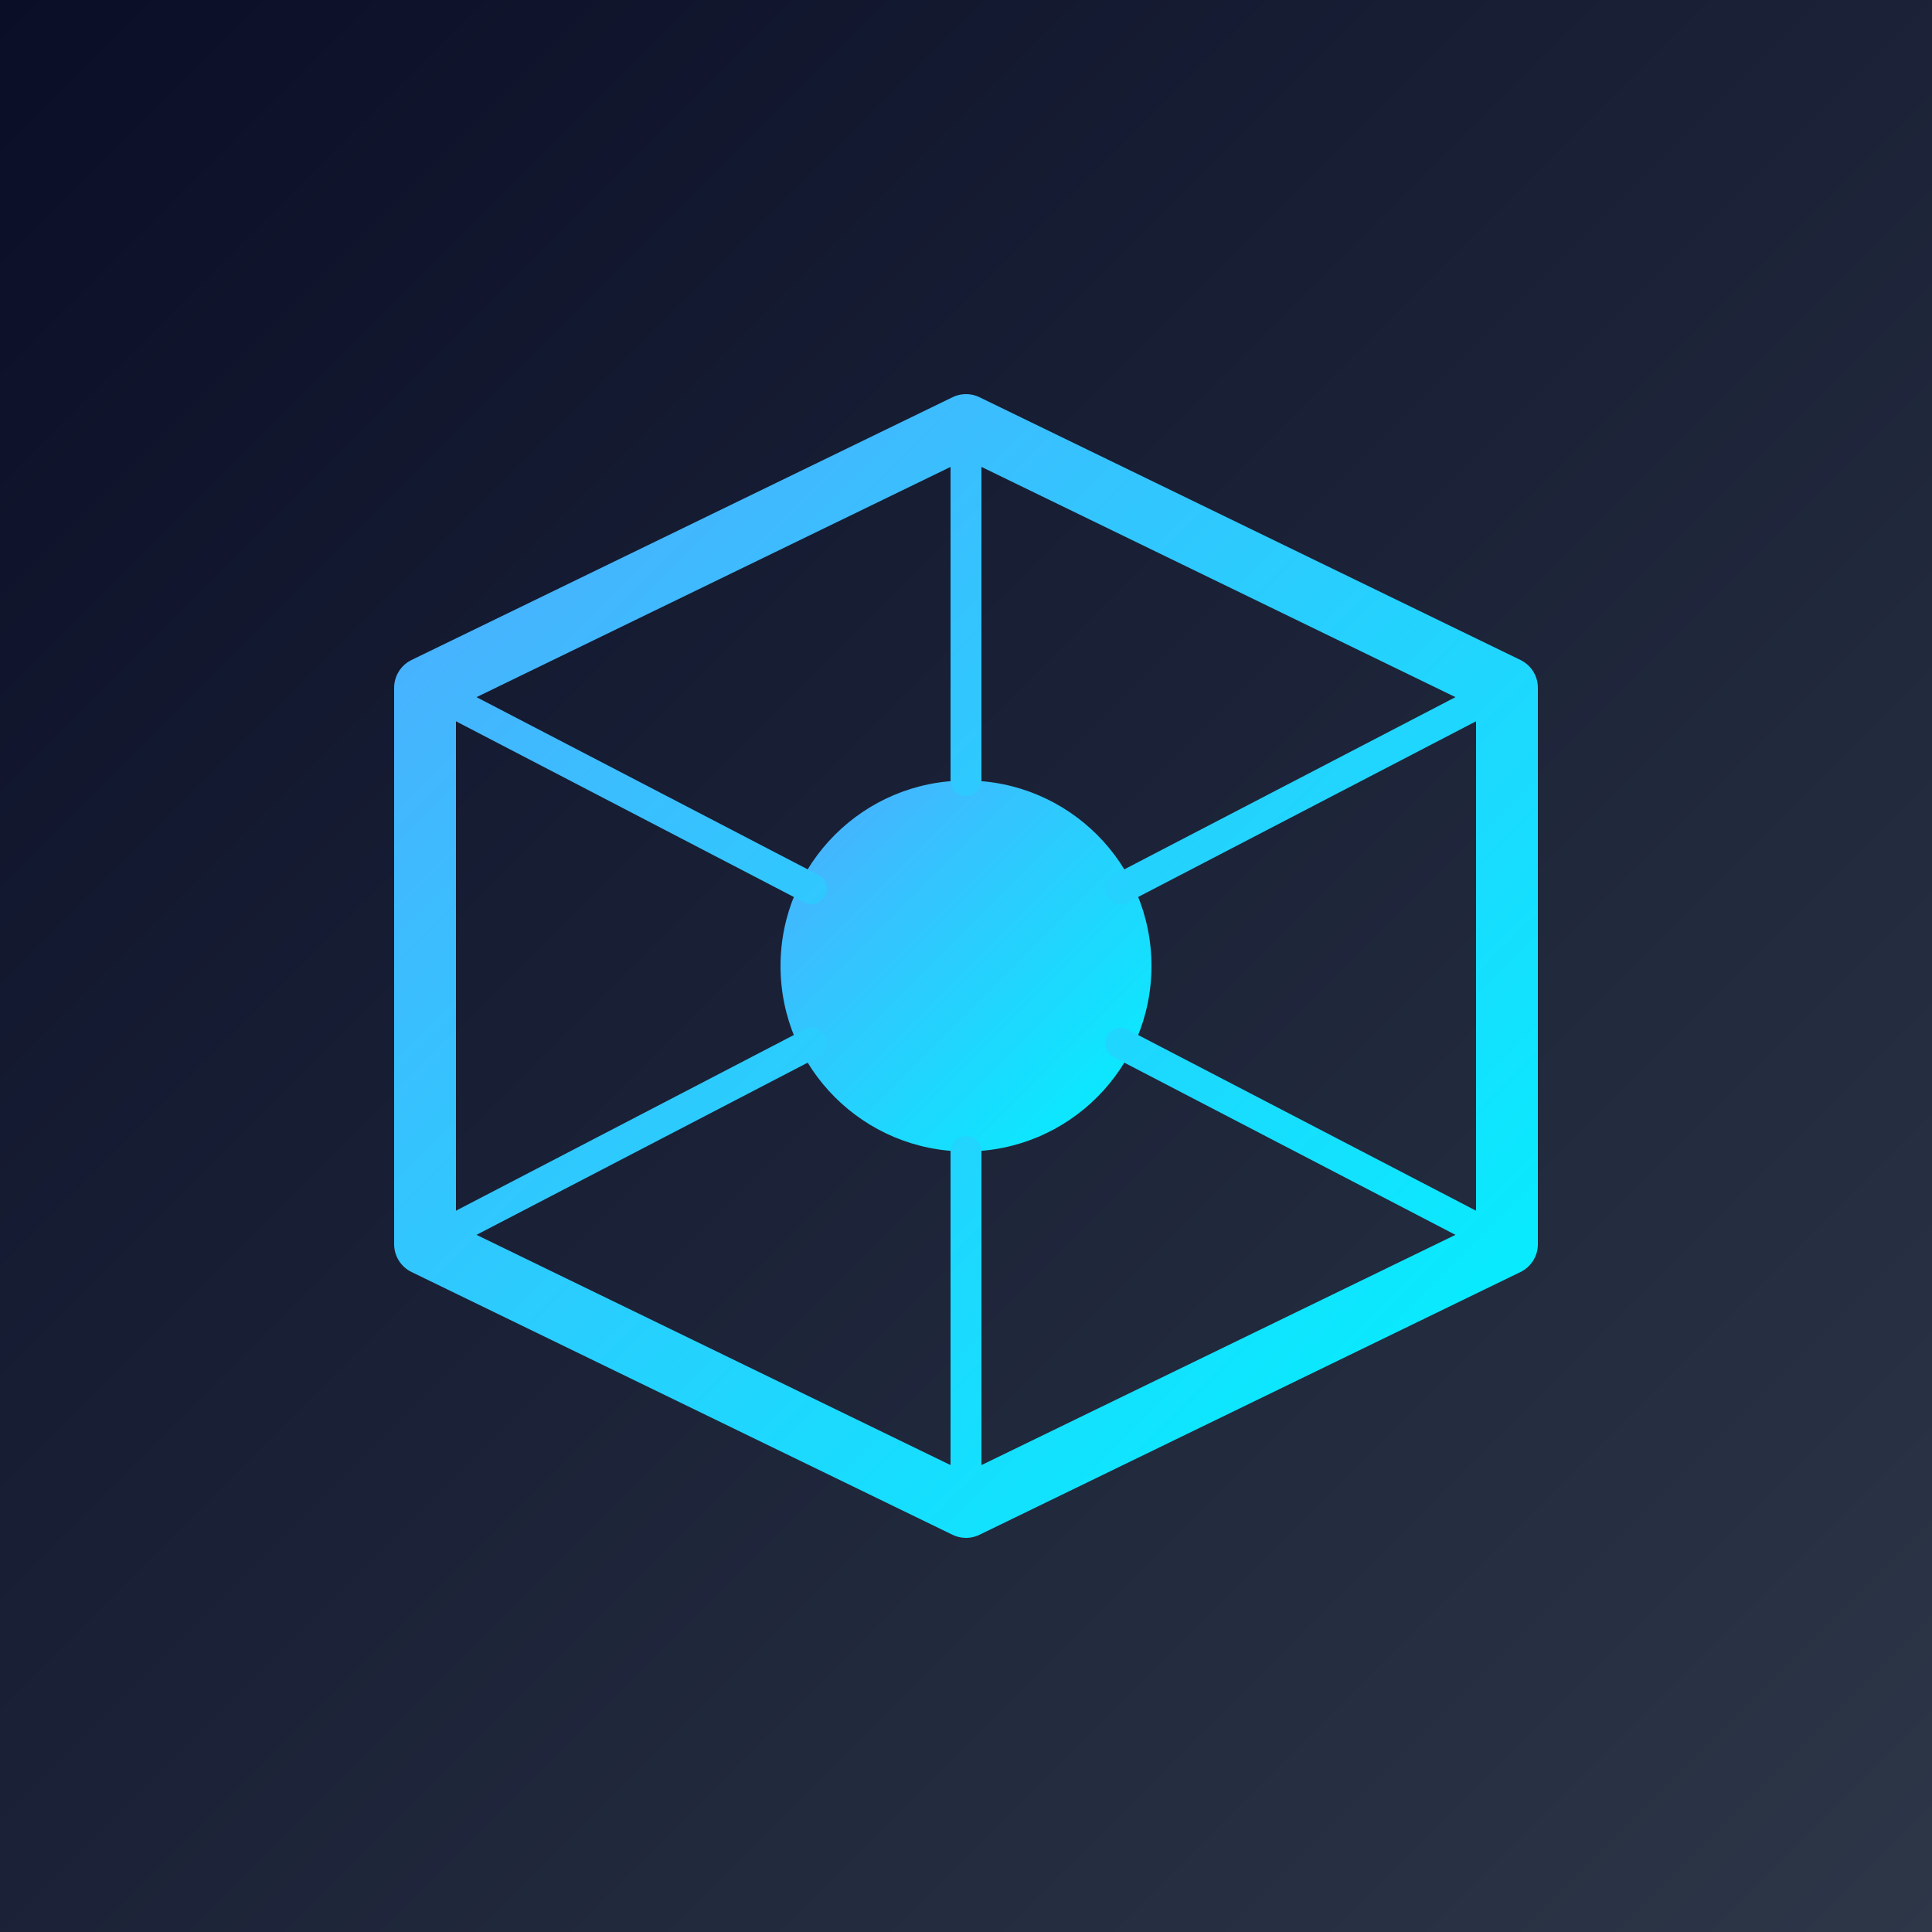
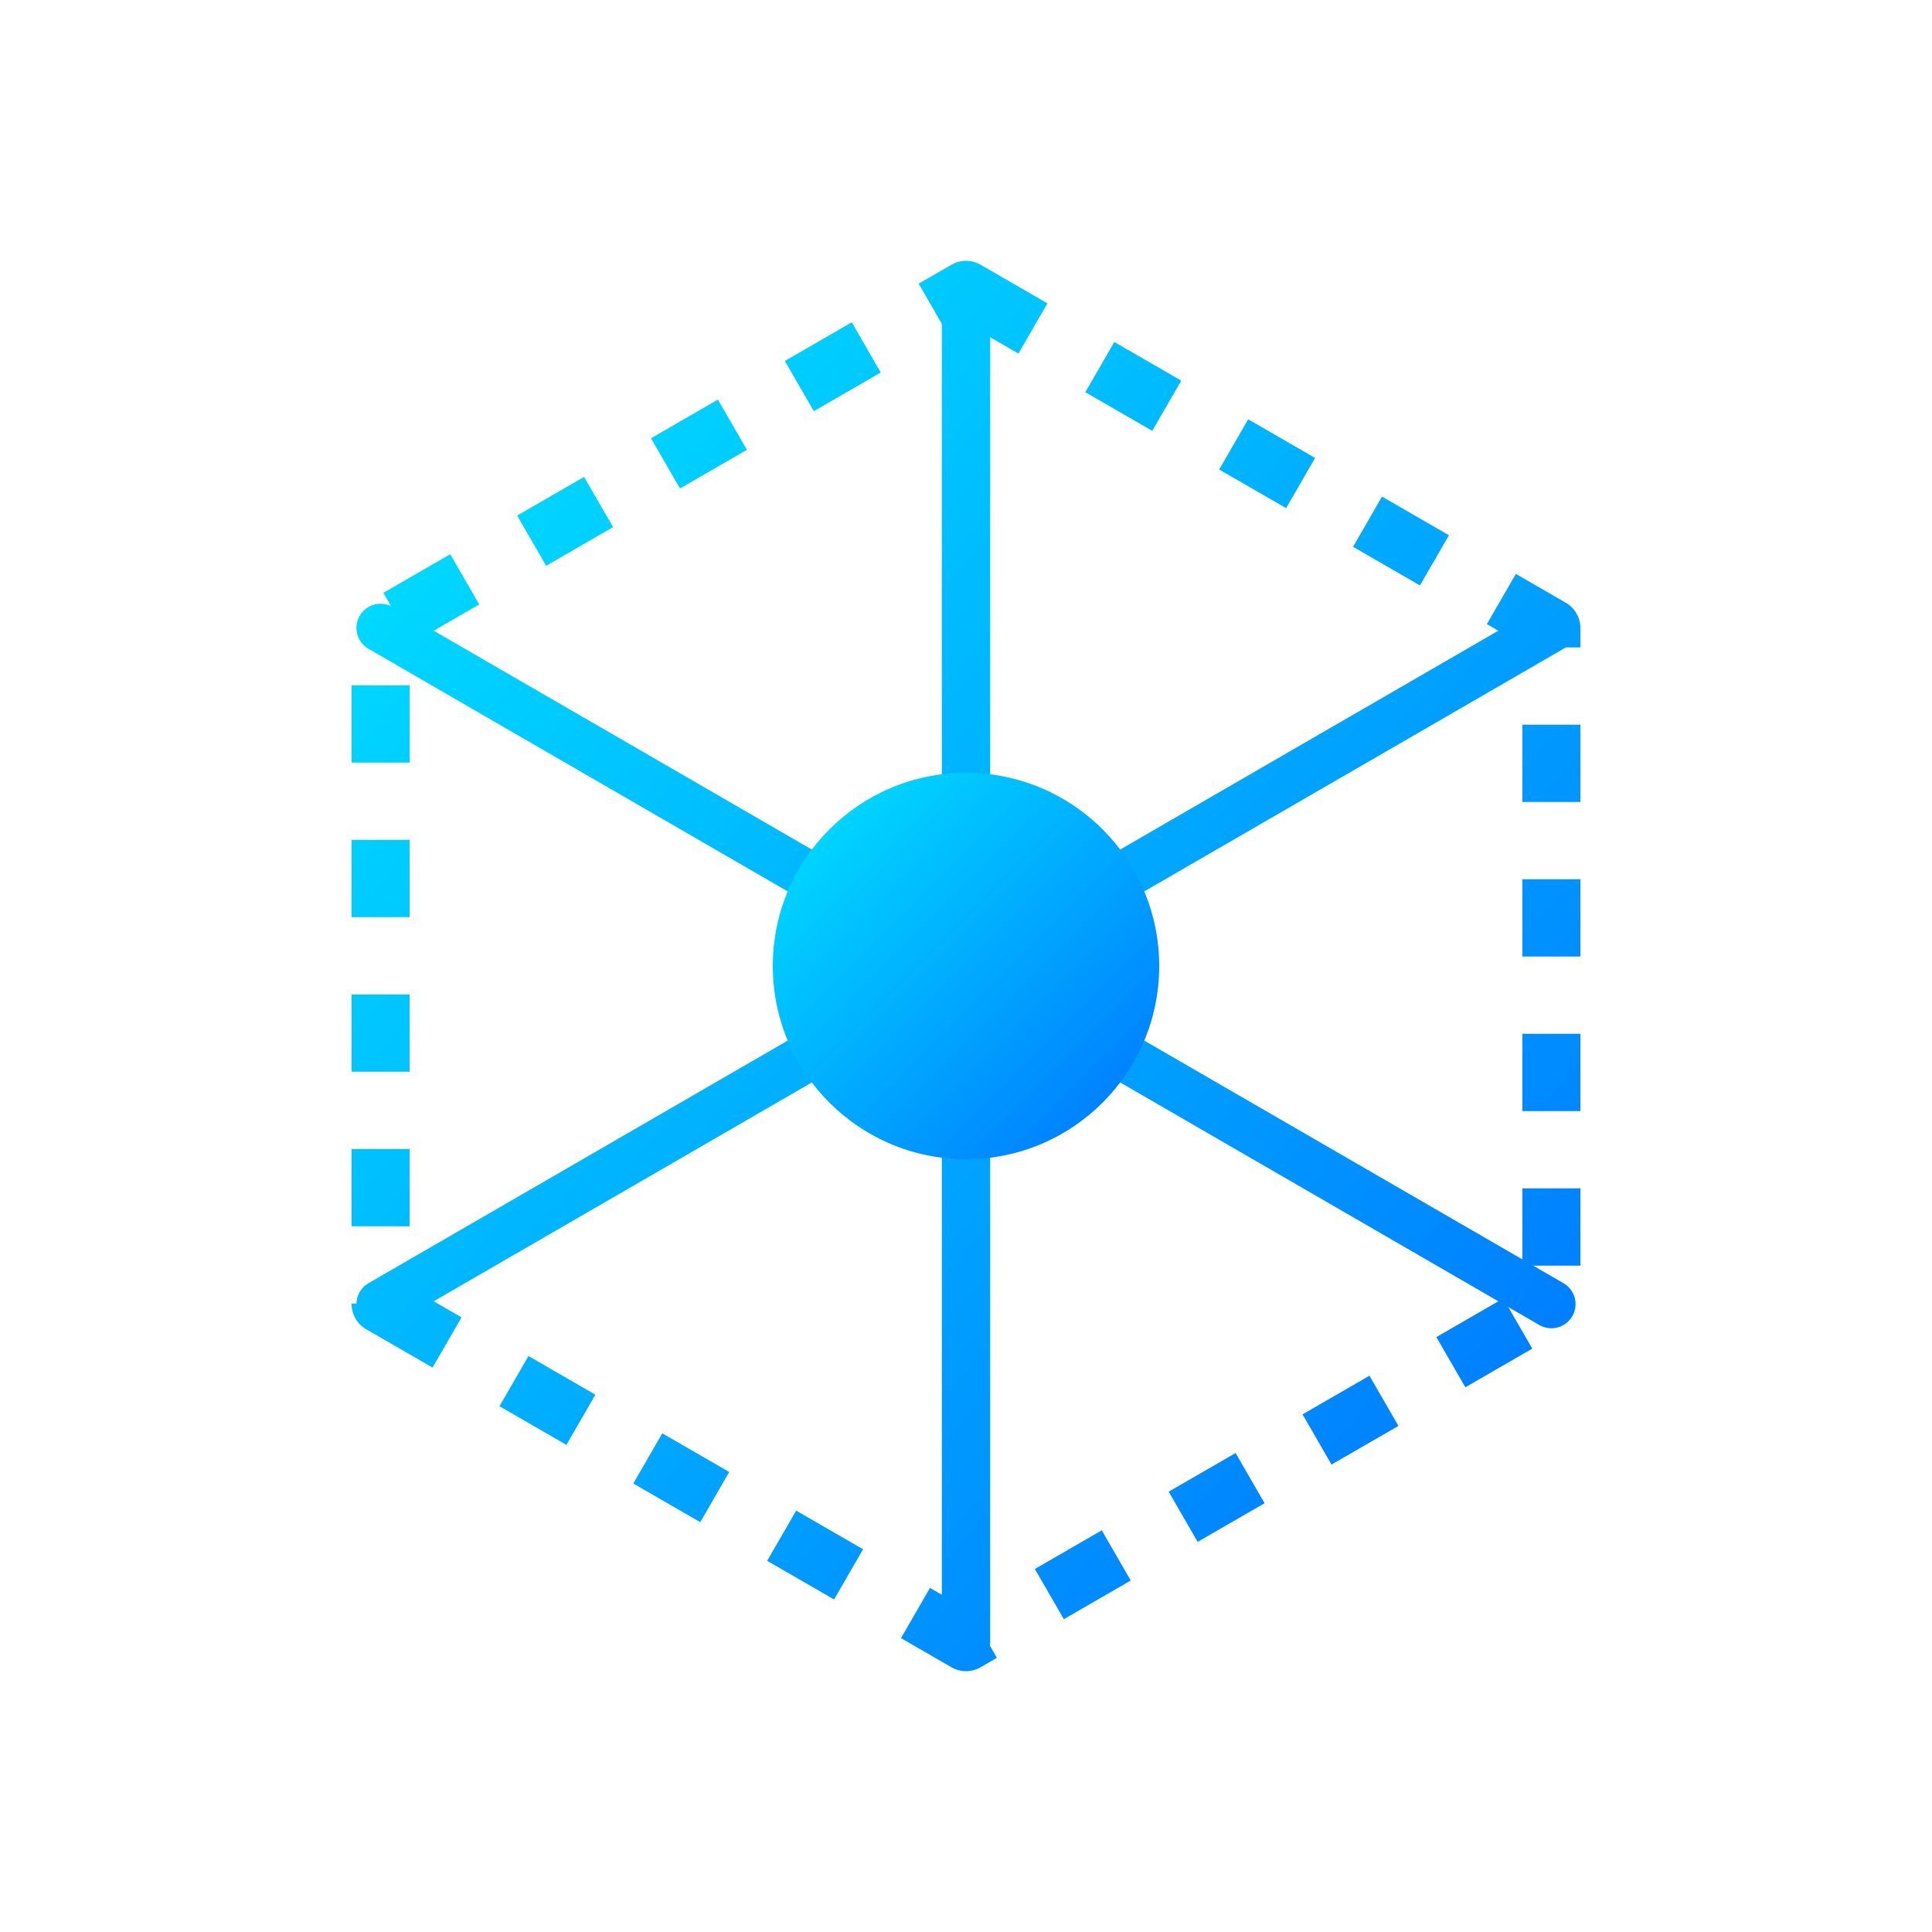
<svg xmlns="http://www.w3.org/2000/svg" width="512" height="512" viewBox="0 0 100 100" fill="none">
  <defs>
-     <linearGradient id="pwa-grad-large" x1="0%" y1="0%" x2="100%" y2="100%">
-       <stop offset="0%" stop-color="#4facfe" />
-       <stop offset="100%" stop-color="#00f2fe" />
-     </linearGradient>
-     <linearGradient id="mask-bg" x1="0%" y1="0%" x2="100%" y2="100%">
-       <stop offset="0%" stop-color="#0a0e27" />
-       <stop offset="100%" stop-color="#2d3748" />
+     <linearGradient id="logo-grad" x1="0%" y1="0%" x2="100%" y2="100%">
+       <stop offset="0%" stop-color="#00E5FF" />
+       <stop offset="100%" stop-color="#0072FF" />
    </linearGradient>
  </defs>
-   <rect width="100" height="100" fill="url(#mask-bg)" />
-   <g transform="translate(10, 10) scale(0.8)">
-     <path d="M50 15 L85 32 L85 68 L50 85 L15 68 L15 32 L50 15Z" stroke="url(#pwa-grad-large)" stroke-width="4" stroke-linejoin="round" />
-     <circle cx="50" cy="50" r="12" fill="url(#pwa-grad-large)" />
-     <path d="M50 15 L50 38 M50 62 L50 85 M15 32 L40 45 M60 55 L85 68 M15 68 L40 55 M60 45 L85 32" stroke="url(#pwa-grad-large)" stroke-width="2" stroke-linecap="round" />
-   </g>
+   <rect width="100" height="100" fill="#FFFFFF" />
+   <path d="M50 15 L80.3 32.5 L80.3 67.5 L50 85 L19.7 67.5 L19.7 32.5 Z" stroke="url(#logo-grad)" stroke-width="3" stroke-dasharray="4 4" stroke-linejoin="round" />
+   <path d="M50 15 L50 40            M80.3 32.5 L58.7 45            M80.3 67.5 L58.7 55            M50 85 L50 60            M19.7 67.5 L41.3 55            M19.7 32.5 L41.3 45" stroke="url(#logo-grad)" stroke-width="2.5" stroke-linecap="round" />
+   <circle cx="50" cy="50" r="10" fill="url(#logo-grad)" />
</svg>
